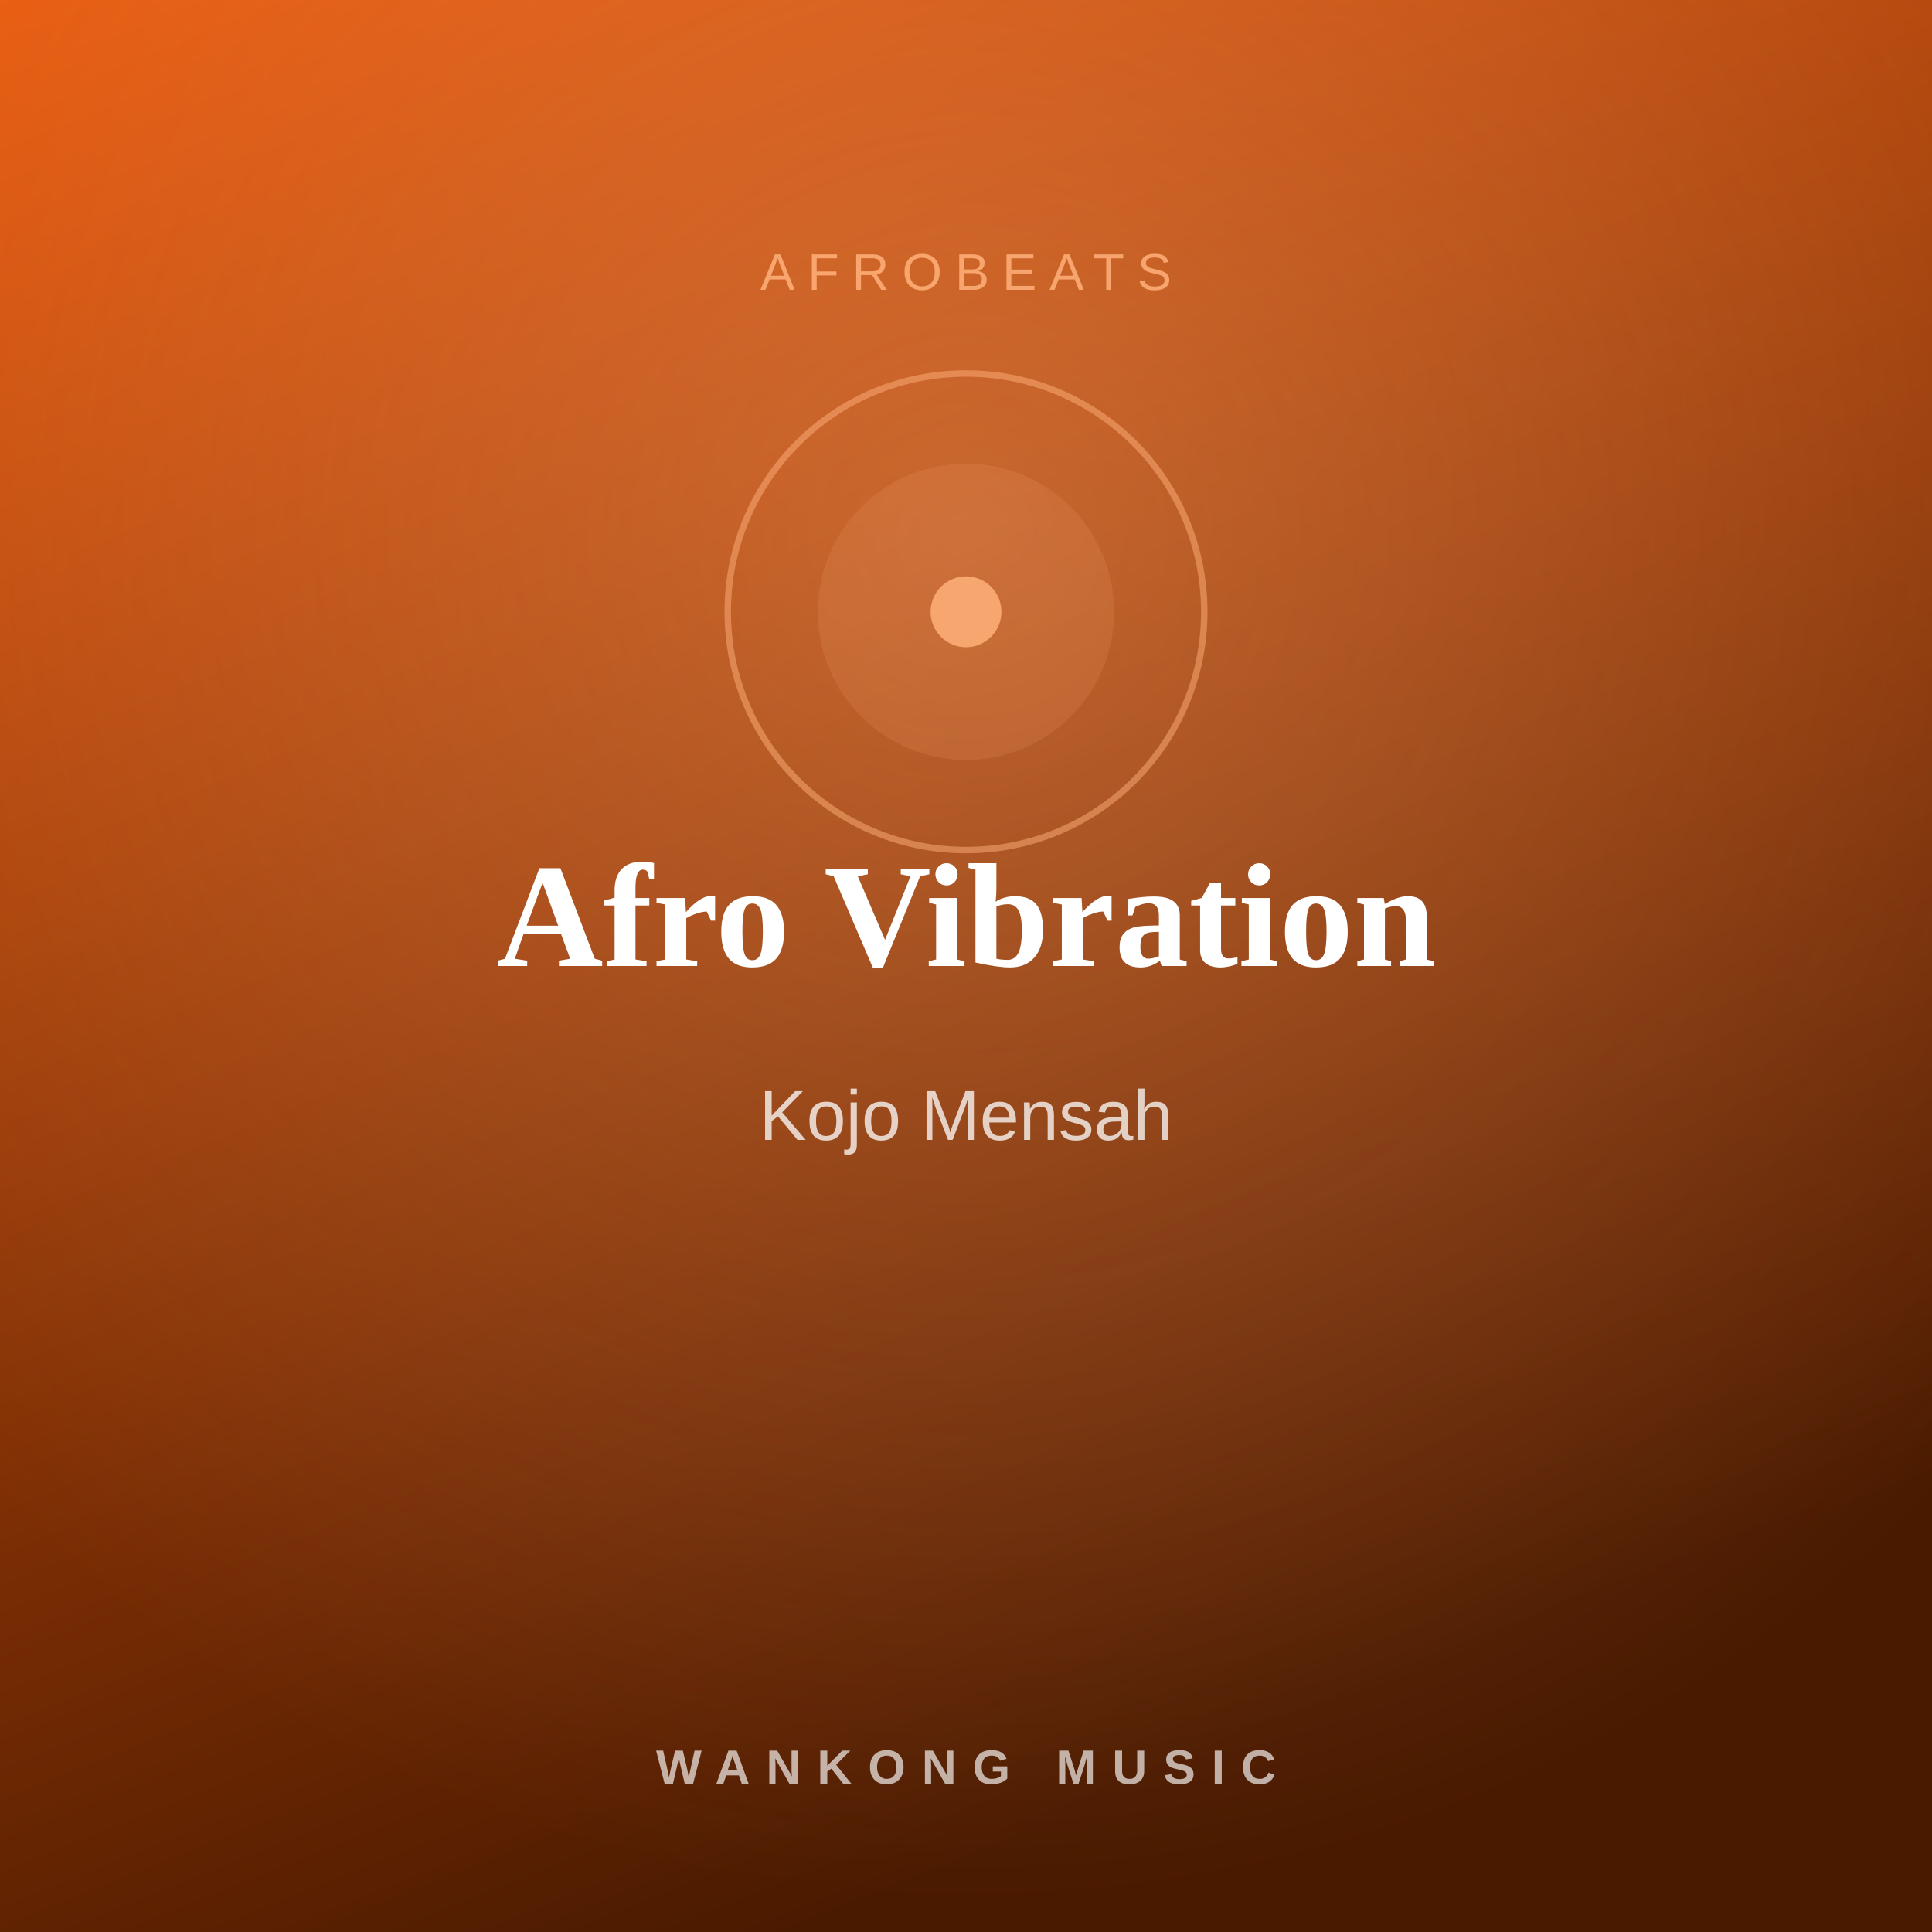
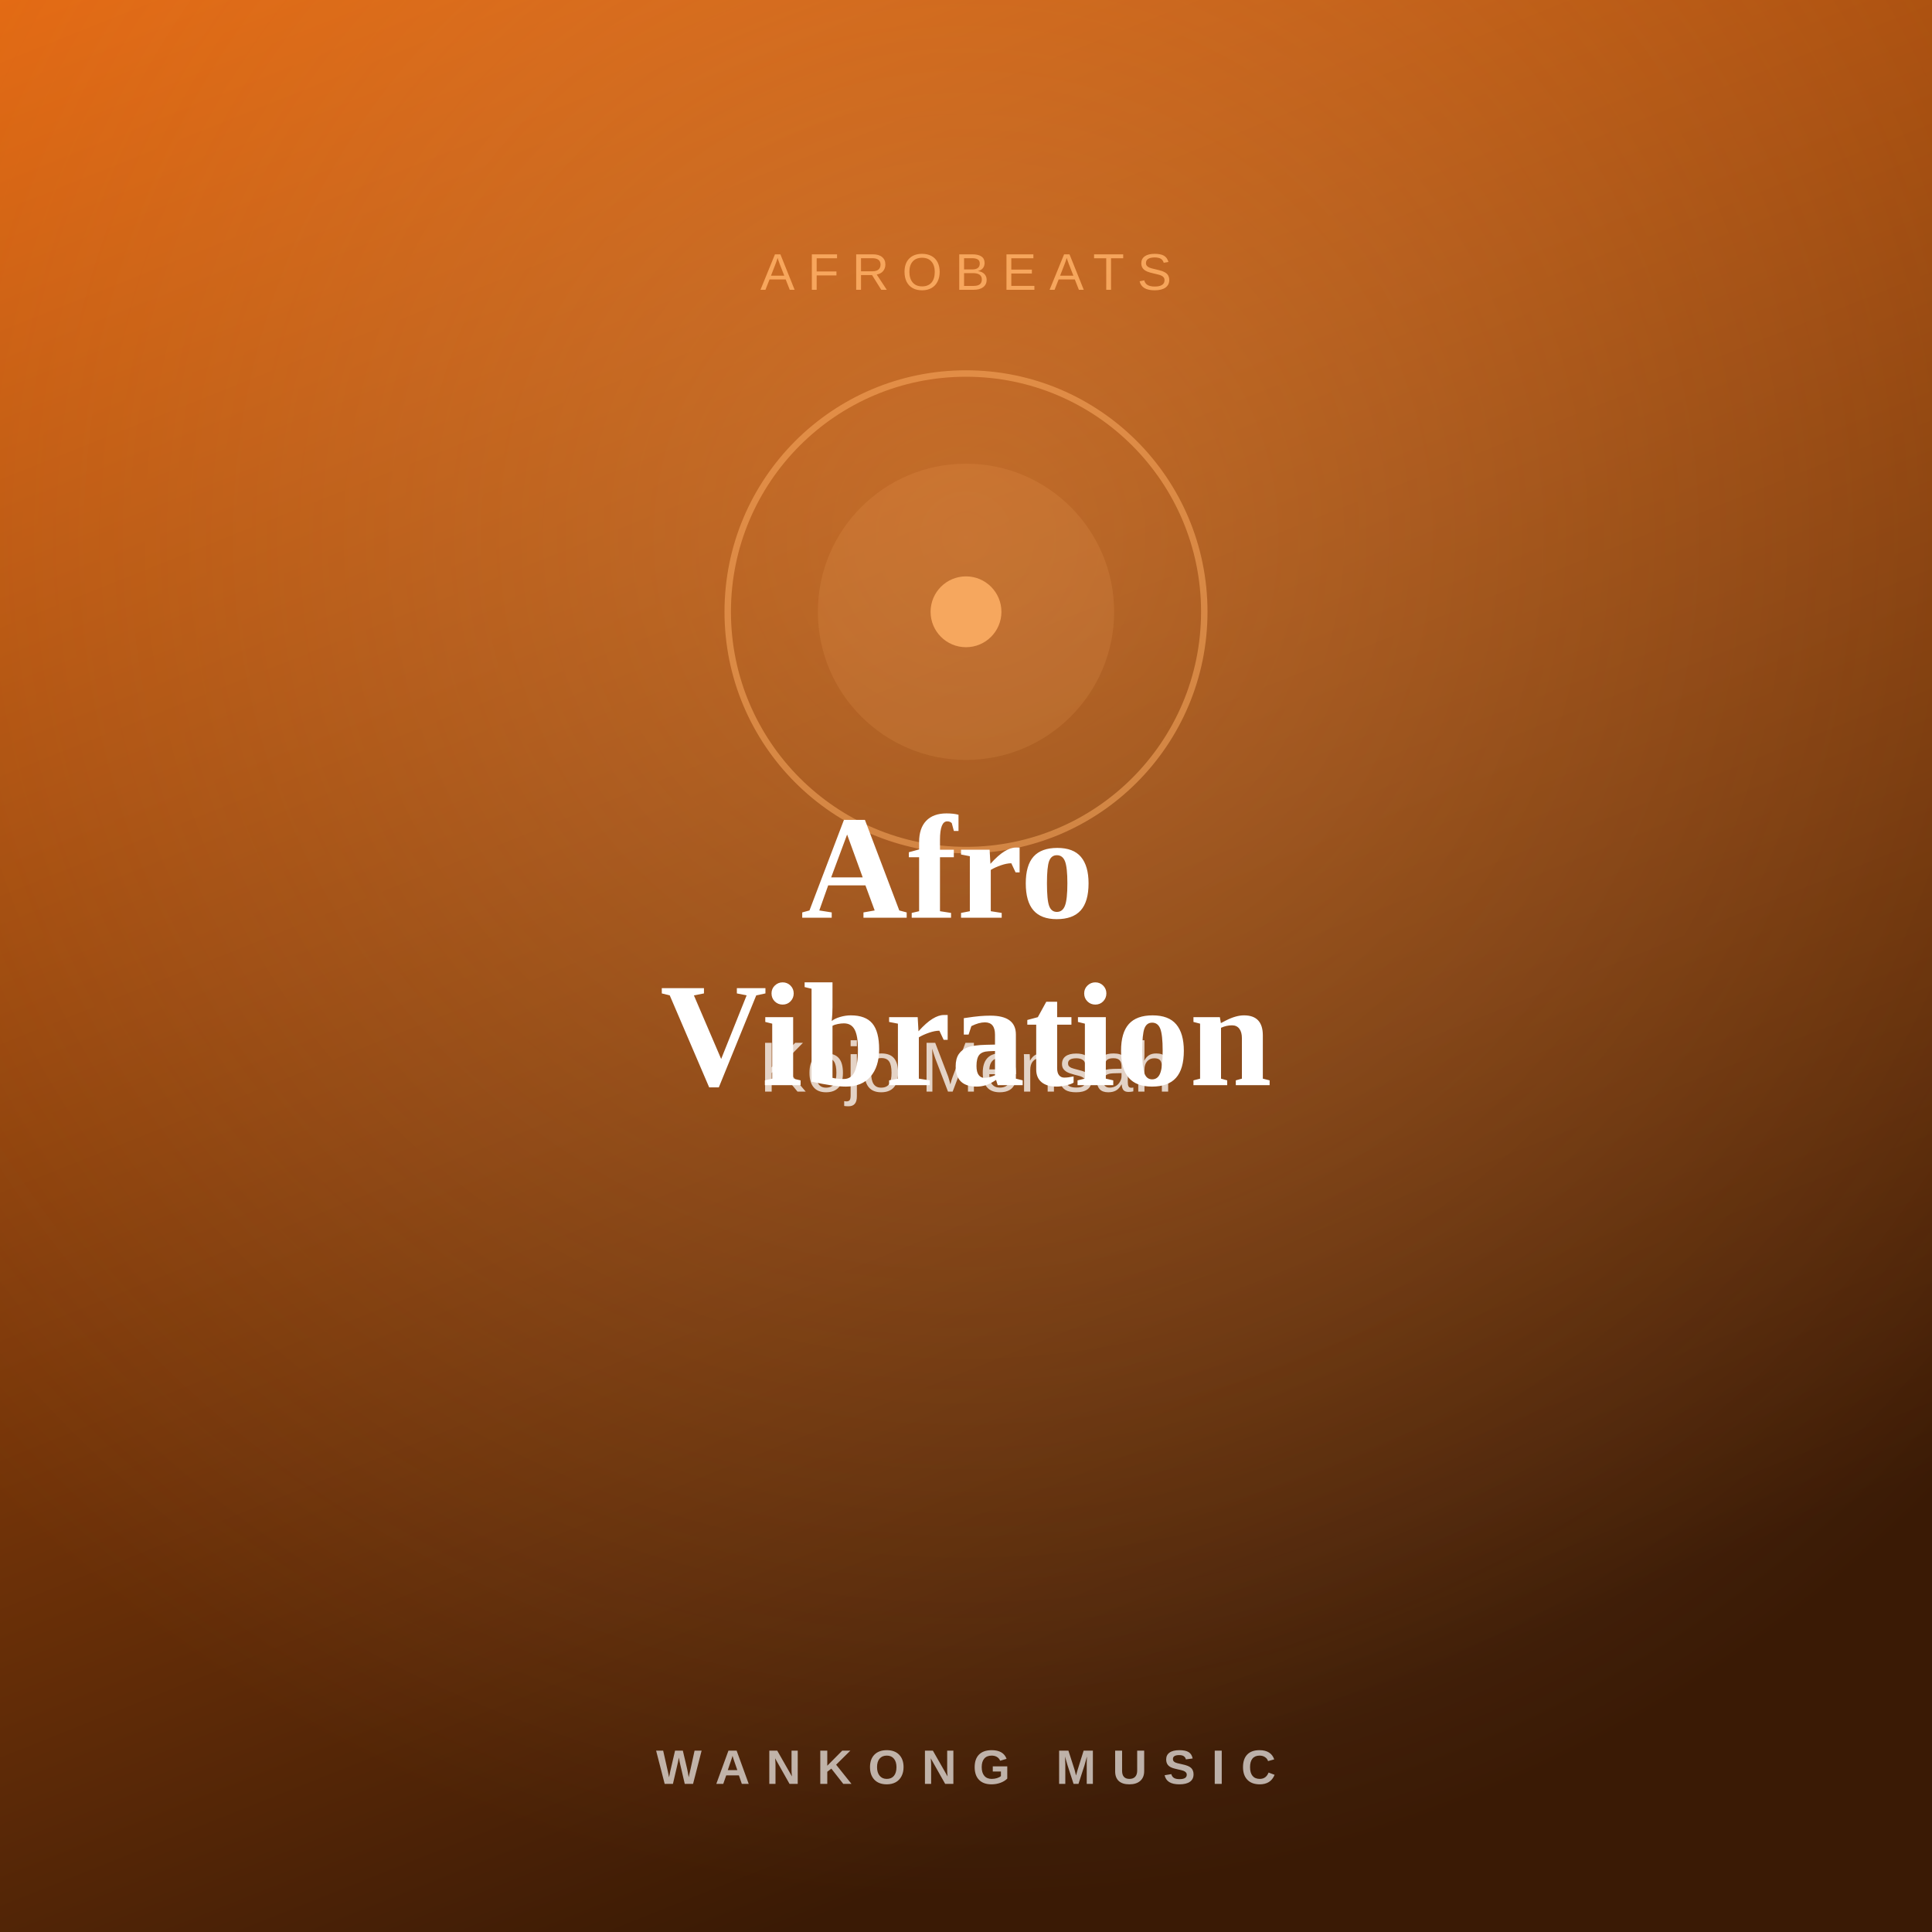
<svg xmlns="http://www.w3.org/2000/svg" width="600" height="600" viewBox="0 0 600 600" font-family="Georgia, 'Times New Roman', serif">
  <defs>
    <linearGradient id="g" x1="0" y1="0" x2="0.4" y2="1">
-       <stop offset="0" stop-color="#E8590C" />
-       <stop offset="1" stop-color="#4A1A00" />
+       <stop offset="0" stop-color="#E2660E" />
+       <stop offset="1" stop-color="#3A1A05" />
    </linearGradient>
    <radialGradient id="glow" cx="0.5" cy="0.28" r="0.7">
-       <stop offset="0" stop-color="#FFB07A" stop-opacity="0.35" />
-       <stop offset="1" stop-color="#FFB07A" stop-opacity="0" />
+       <stop offset="0" stop-color="#FFB066" stop-opacity="0.35" />
+       <stop offset="1" stop-color="#FFB066" stop-opacity="0" />
    </radialGradient>
  </defs>
  <rect width="600" height="600" fill="url(#g)" />
  <rect width="600" height="600" fill="url(#glow)" />
-   <circle cx="300.0" cy="190" r="74" fill="none" stroke="#FFB07A" stroke-width="2" opacity="0.5" />
-   <circle cx="300.0" cy="190" r="46" fill="#FFB07A" opacity="0.14" />
-   <circle cx="300.0" cy="190" r="11" fill="#FFB07A" opacity="0.85" />
-   <text x="300.0" y="90" fill="#FFB07A" font-size="16" letter-spacing="4" text-anchor="middle" font-family="Arial, sans-serif" opacity="0.85">AFROBEATS</text>
-   <text x="300.0" y="300" fill="#ffffff" font-size="46" font-weight="bold" text-anchor="middle" style="paint-order:stroke">
-     <tspan x="300.0" dy="0">Afro Vibration</tspan>
+   <circle cx="300.0" cy="190" r="74" fill="none" stroke="#FFB066" stroke-width="2" opacity="0.5" />
+   <circle cx="300.0" cy="190" r="46" fill="#FFB066" opacity="0.14" />
+   <circle cx="300.0" cy="190" r="11" fill="#FFB066" opacity="0.85" />
+   <text x="300.0" y="90" fill="#FFB066" font-size="16" letter-spacing="4" text-anchor="middle" font-family="Arial, sans-serif" opacity="0.85">AFROBEATS</text>
+   <text x="300.0" y="285" fill="#ffffff" font-size="46" font-weight="bold" text-anchor="middle" style="paint-order:stroke">
+     <tspan x="300.0" dy="0">Afro</tspan>
+     <tspan x="300.0" dy="52">Vibration</tspan>
  </text>
-   <text x="300.0" y="354" fill="#ffffff" font-size="22" text-anchor="middle" opacity="0.75" font-family="Arial, sans-serif">Kojo Mensah</text>
+   <text x="300.0" y="339" fill="#ffffff" font-size="22" text-anchor="middle" opacity="0.75" font-family="Arial, sans-serif">Kojo Mensah</text>
  <text x="300.0" y="554" fill="#ffffff" font-size="15" letter-spacing="5" text-anchor="middle" font-family="Arial, sans-serif" font-weight="bold" opacity="0.65">WANKONG MUSIC</text>
</svg>
